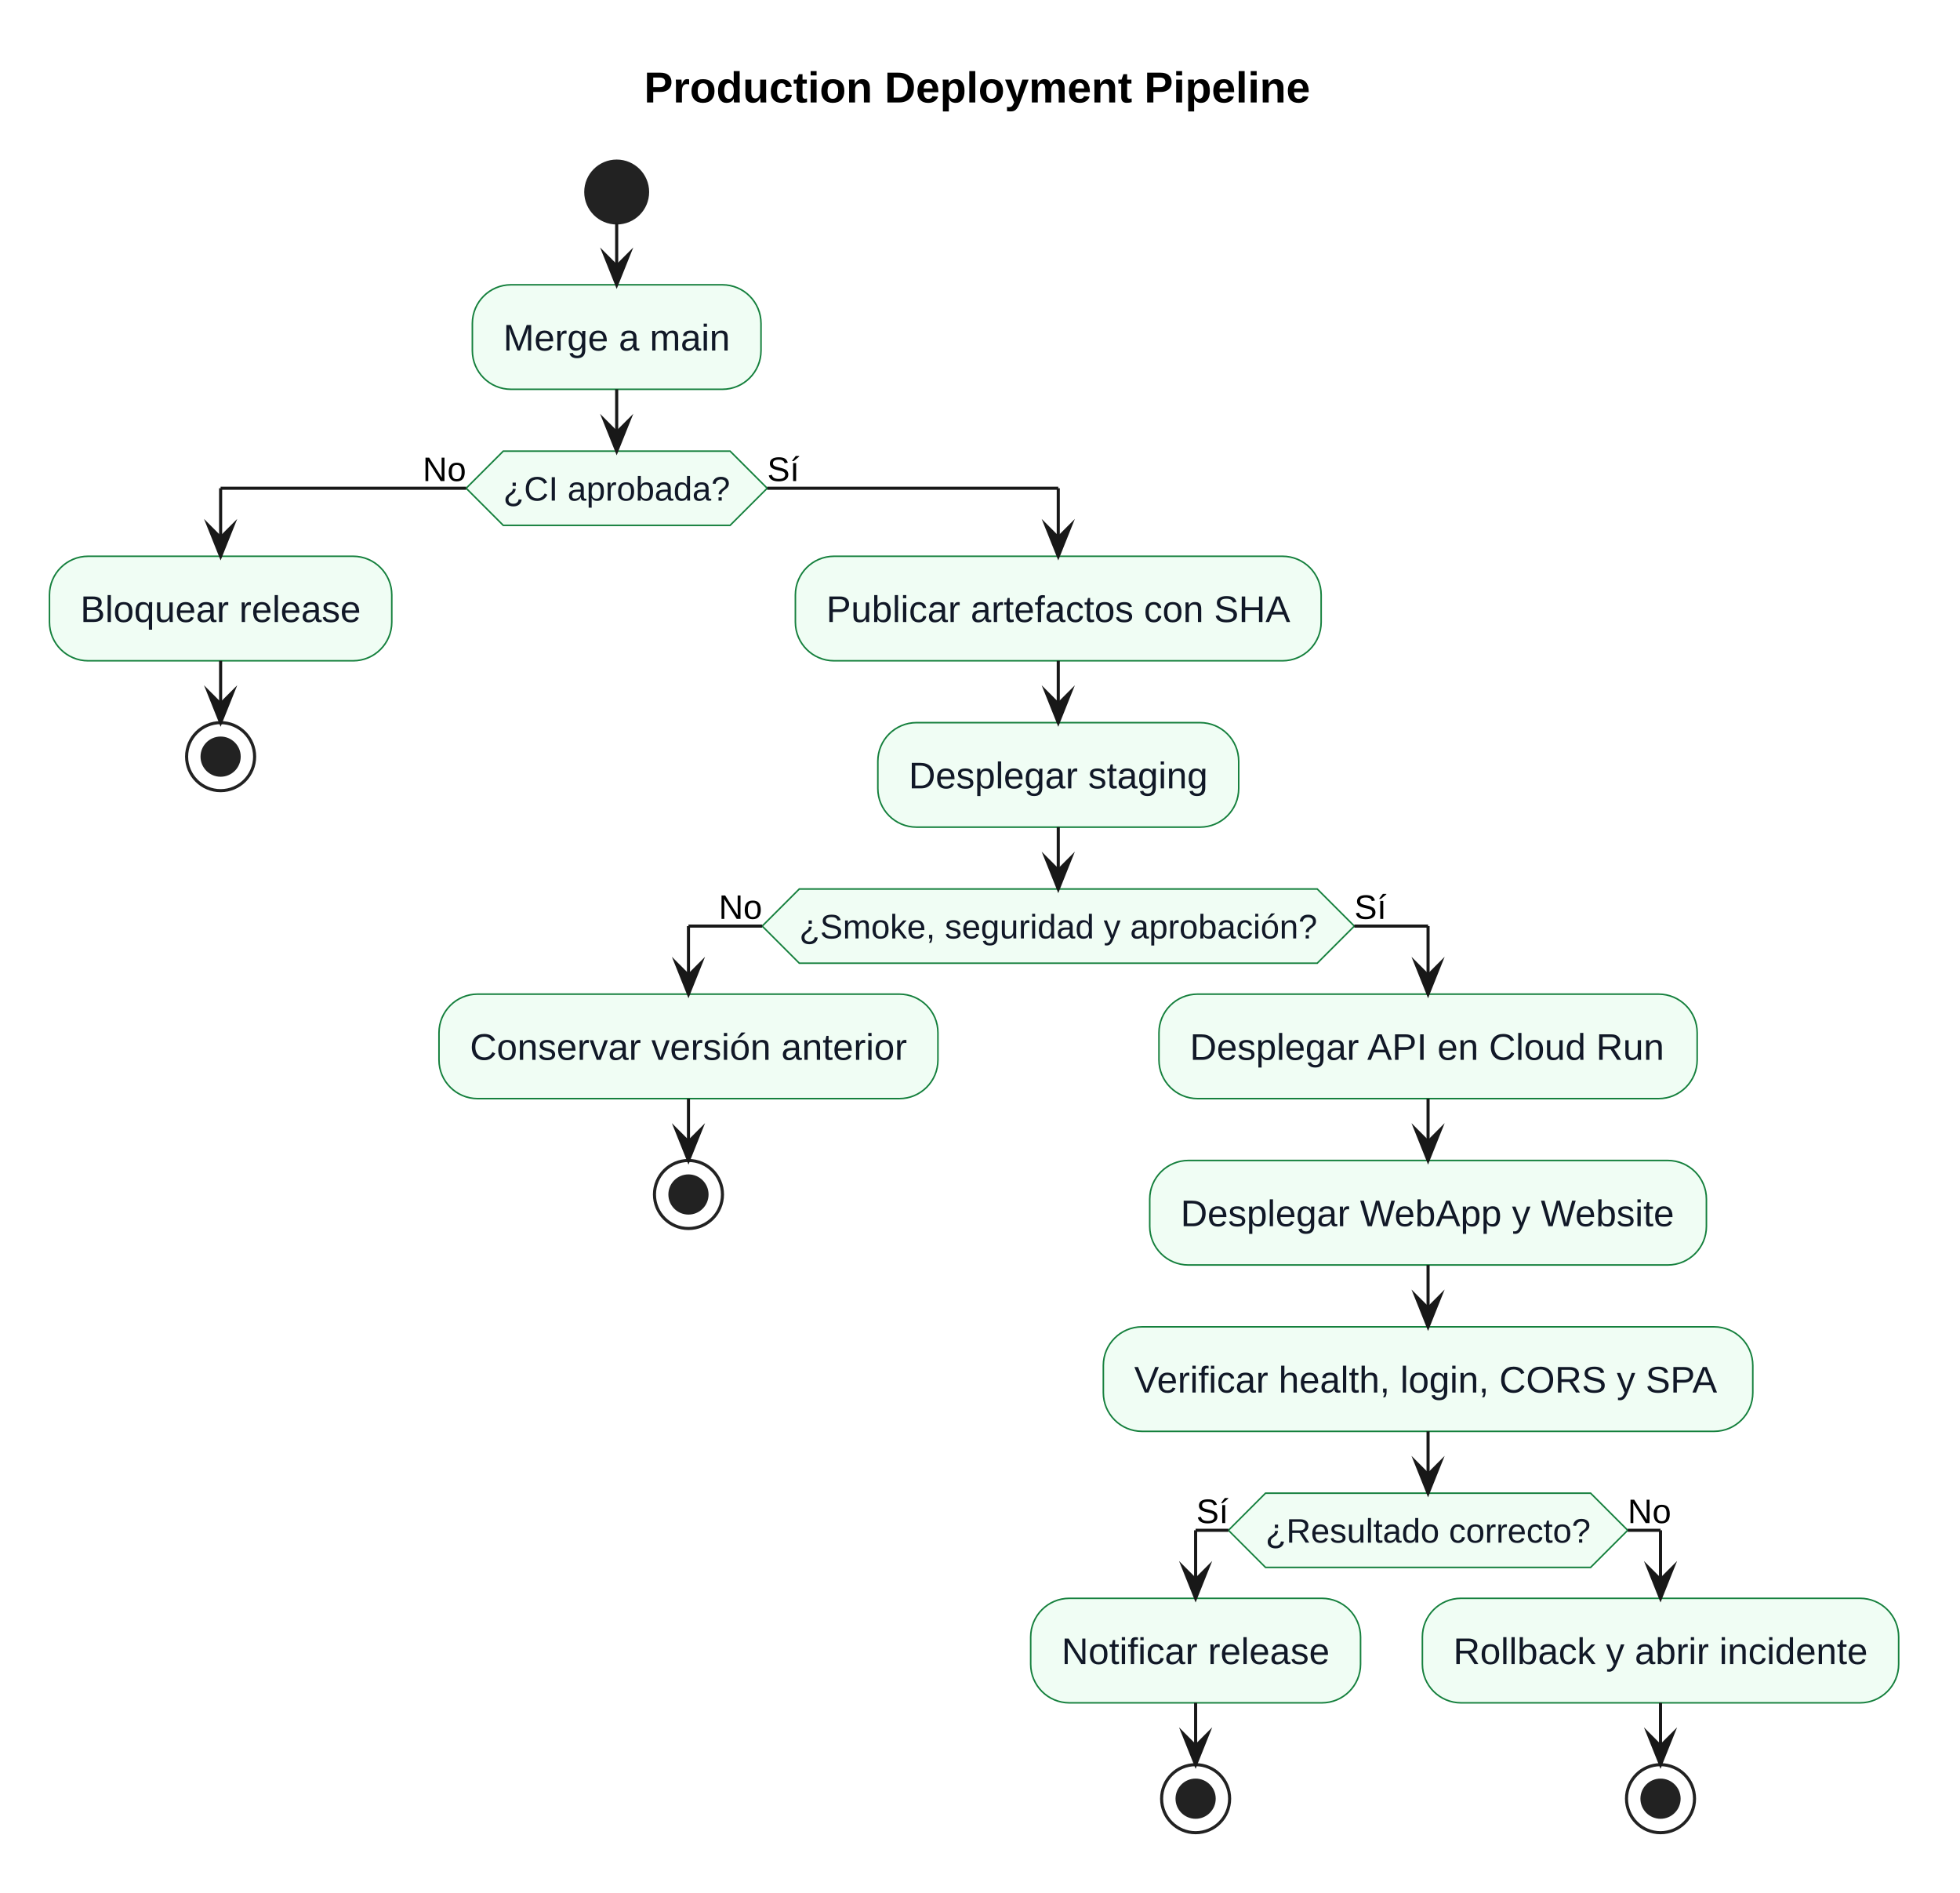
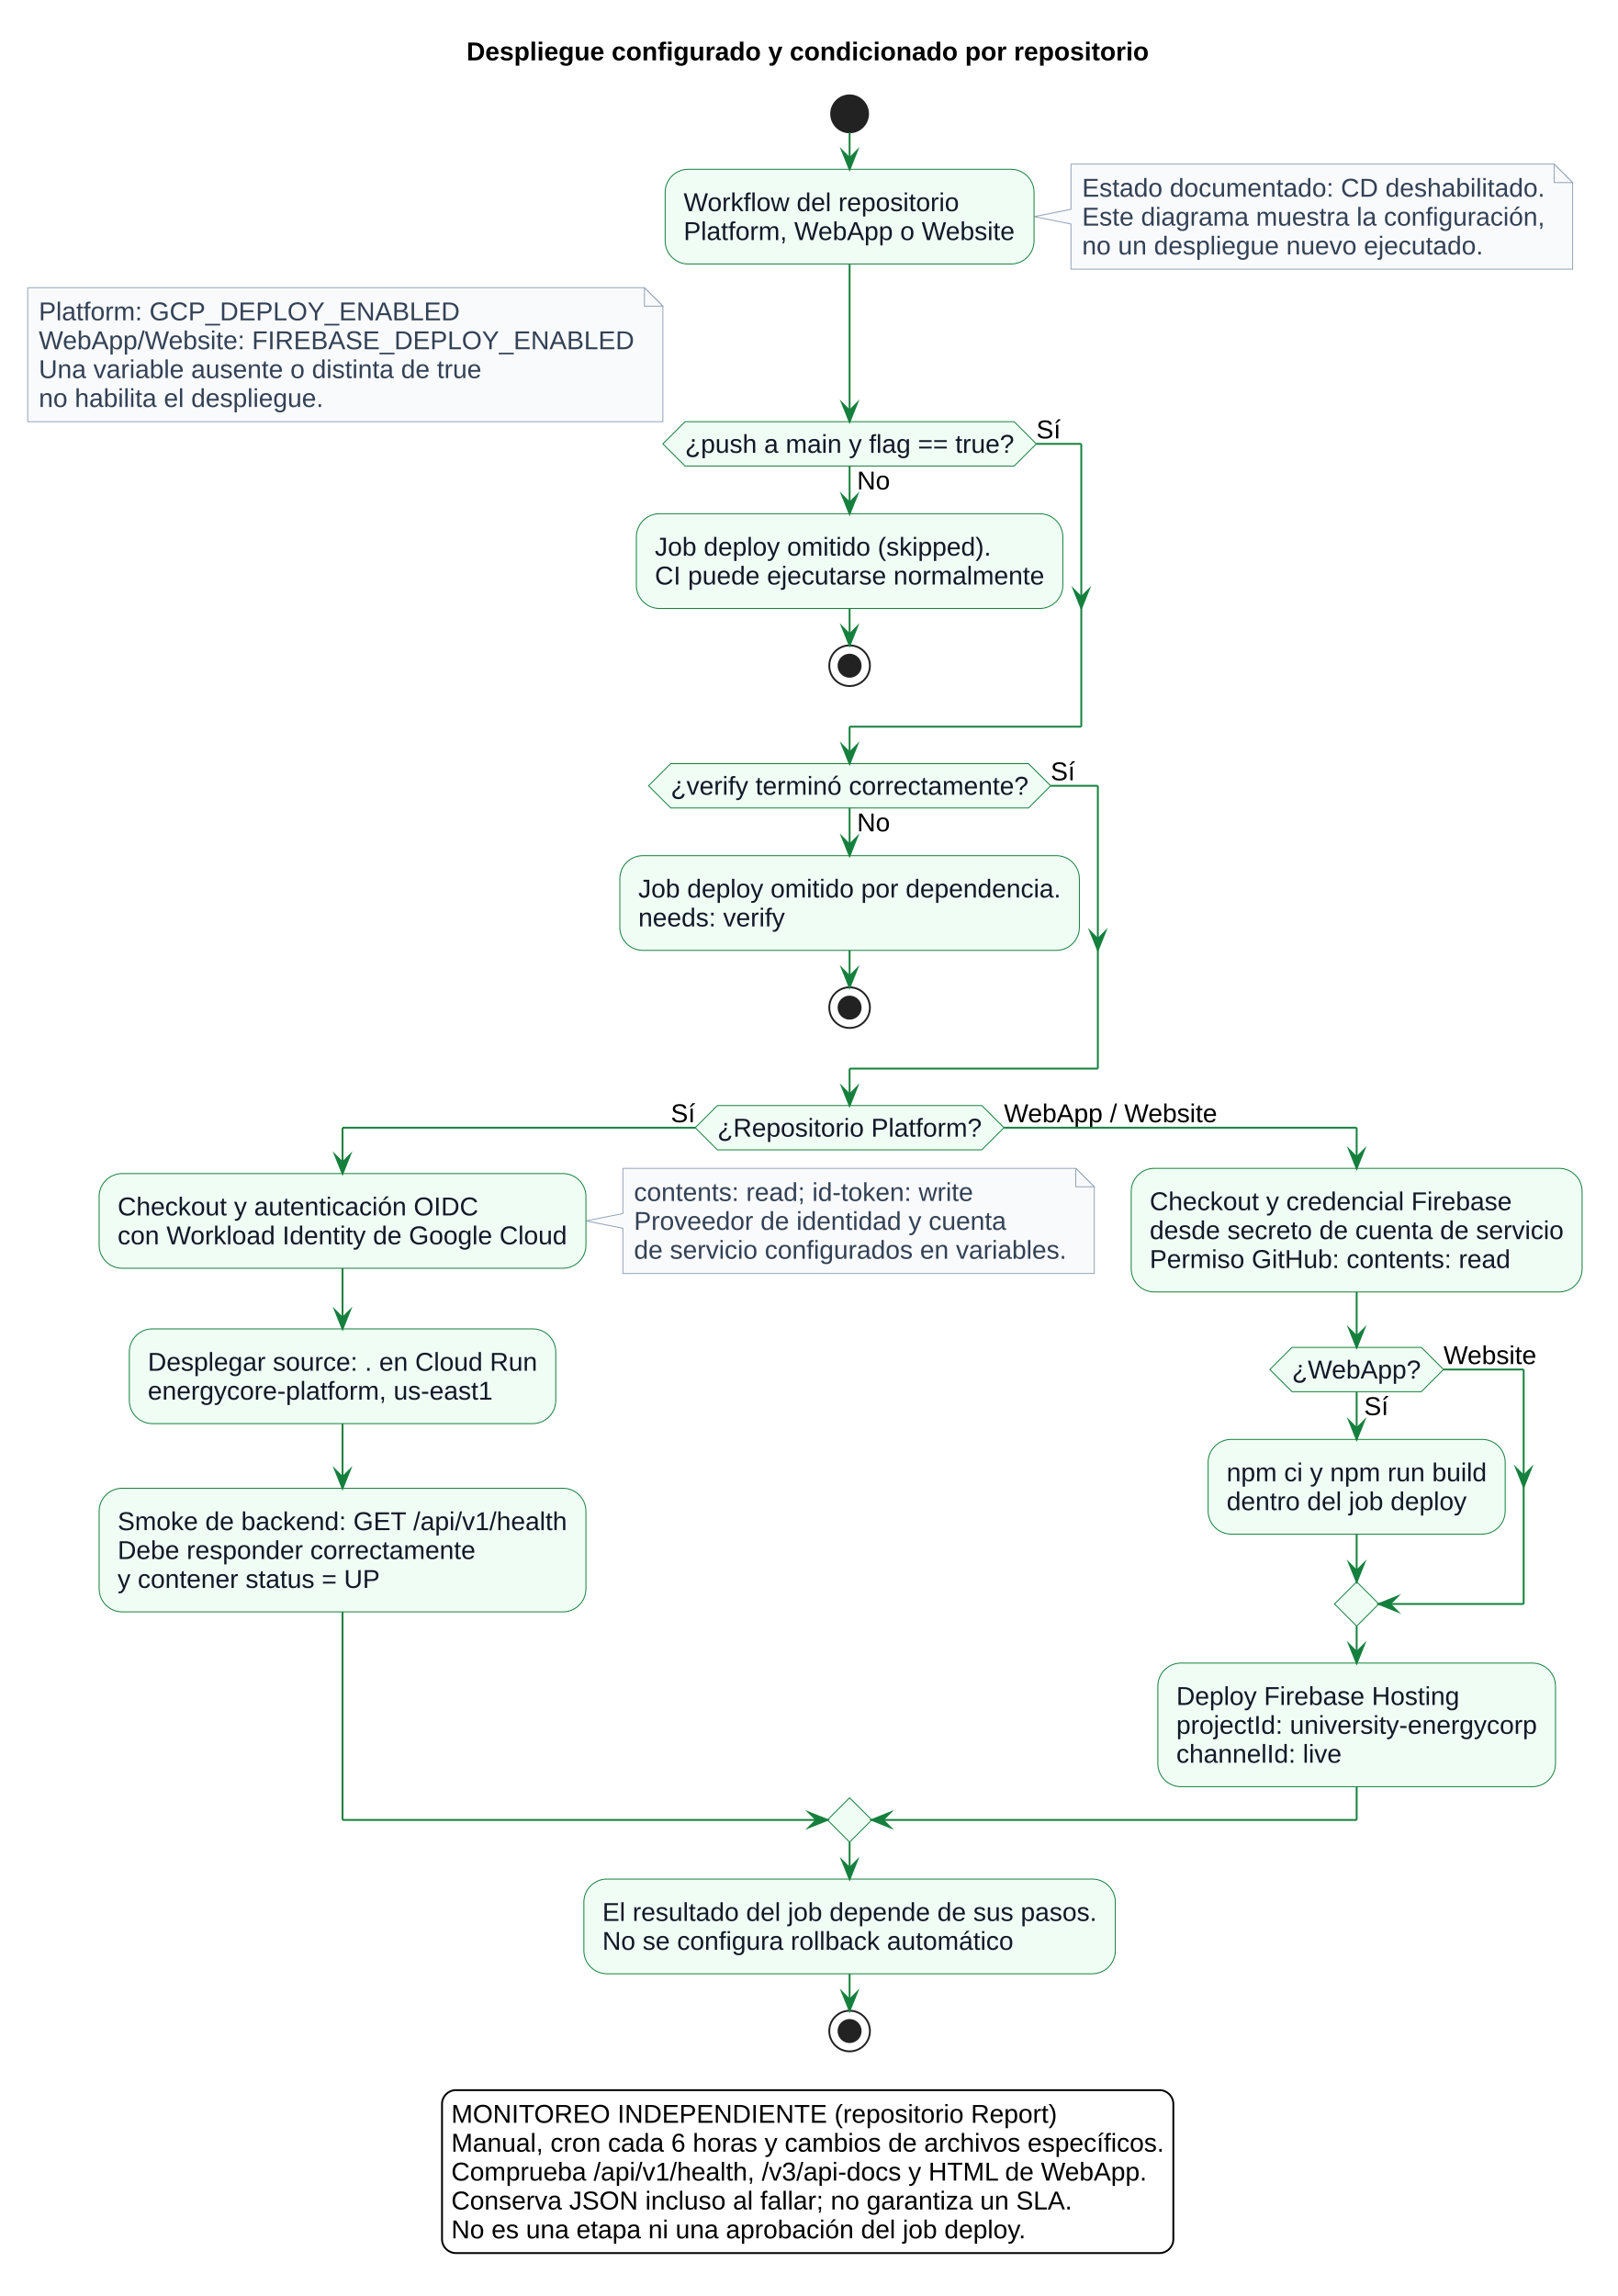
- <svg xmlns="http://www.w3.org/2000/svg" version="1.1" data-diagram-type="ACTIVITY" style="width:634px;height:612px;background:#FFFFFF;" width="634px" height="612px" viewBox="0 0 634 612" zoomAndPan="magnify" preserveAspectRatio="none" contentStyleType="text/css">
+ <svg xmlns="http://www.w3.org/2000/svg" version="1.1" data-diagram-type="ACTIVITY" style="width:876px;height:1243px;background:#FFFFFF;" width="876px" height="1243px" viewBox="0 0 876 1243" zoomAndPan="magnify" preserveAspectRatio="none" contentStyleType="text/css">
  <defs />
  <g font-family="sans-serif" lengthAdjust="spacing">
    <g class="title" data-source-line="1">
-       <text x="208.345" y="33.132" fill="#000" font-size="14" textLength="215.469" font-weight="700" font-family="Arial">Production Deployment Pipeline</text>
+       <text x="252.579" y="32.674" fill="#000" font-size="14" textLength="369.476" font-weight="700" font-family="Arial">Despliegue configurado y condicionado por repositorio</text>
    </g>
-     <ellipse cx="199.478" cy="62.099" rx="10" ry="10" fill="#222" style="stroke:#222;stroke-width:1;" />
-     <rect x="152.795" y="92.099" width="93.365" height="33.799" fill="#F0FDF4" style="stroke:#15803D;stroke-width:0.5;" rx="12.5" ry="12.5" />
-     <text x="162.795" y="113.354" fill="#111827" font-size="12" textLength="73.365" font-family="Arial">Merge a main</text>
-     <polygon points="162.788,145.897,236.168,145.897,248.168,157.897,236.168,169.897,162.788,169.897,150.788,157.897,162.788,145.897" fill="#F0FDF4" style="stroke:#15803D;stroke-width:0.5;stroke-linejoin:miter;stroke-miterlimit:10;" />
-     <text x="162.788" y="161.891" fill="#111827" font-size="11" textLength="73.38" font-family="Arial">¿CI aprobada?</text>
-     <text x="136.727" y="155.566" fill="#000" font-size="11" textLength="14.062" font-family="Arial">No</text>
-     <text x="248.168" y="155.566" fill="#000" font-size="11" textLength="10.393" font-family="Arial">Sí</text>
-     <rect x="16" y="179.897" width="110.727" height="33.799" fill="#F0FDF4" style="stroke:#15803D;stroke-width:0.5;" rx="12.5" ry="12.5" />
-     <text x="26" y="201.153" fill="#111827" font-size="12" textLength="90.727" font-family="Arial">Bloquear release</text>
-     <ellipse cx="71.363" cy="244.696" rx="11" ry="11" fill="none" style="stroke:#222;stroke-width:1;" />
-     <ellipse cx="71.363" cy="244.696" rx="6" ry="6" fill="#222" style="stroke:#222;stroke-width:1;" />
-     <rect x="257.282" y="179.897" width="170.07" height="33.799" fill="#F0FDF4" style="stroke:#15803D;stroke-width:0.5;" rx="12.5" ry="12.5" />
-     <text x="267.282" y="201.153" fill="#111827" font-size="12" textLength="150.07" font-family="Arial">Publicar artefactos con SHA</text>
-     <rect x="283.954" y="233.696" width="116.727" height="33.799" fill="#F0FDF4" style="stroke:#15803D;stroke-width:0.5;" rx="12.5" ry="12.5" />
-     <text x="293.954" y="254.952" fill="#111827" font-size="12" textLength="96.727" font-family="Arial">Desplegar staging</text>
-     <polygon points="258.547,287.495,426.088,287.495,438.088,299.495,426.088,311.495,258.547,311.495,246.547,299.495,258.547,287.495" fill="#F0FDF4" style="stroke:#15803D;stroke-width:0.5;stroke-linejoin:miter;stroke-miterlimit:10;" />
-     <text x="258.547" y="303.489" fill="#111827" font-size="11" textLength="167.541" font-family="Arial">¿Smoke, seguridad y aprobación?</text>
-     <text x="232.485" y="297.164" fill="#000" font-size="11" textLength="14.062" font-family="Arial">No</text>
-     <text x="438.088" y="297.164" fill="#000" font-size="11" textLength="10.393" font-family="Arial">Sí</text>
-     <rect x="142.002" y="321.495" width="161.393" height="33.799" fill="#F0FDF4" style="stroke:#15803D;stroke-width:0.5;" rx="12.5" ry="12.5" />
-     <text x="152.002" y="342.751" fill="#111827" font-size="12" textLength="141.393" font-family="Arial">Conservar versión anterior</text>
-     <ellipse cx="222.698" cy="386.294" rx="11" ry="11" fill="none" style="stroke:#222;stroke-width:1;" />
-     <ellipse cx="222.698" cy="386.294" rx="6" ry="6" fill="#222" style="stroke:#222;stroke-width:1;" />
-     <rect x="374.891" y="321.495" width="174.09" height="33.799" fill="#F0FDF4" style="stroke:#15803D;stroke-width:0.5;" rx="12.5" ry="12.5" />
-     <text x="384.891" y="342.751" fill="#111827" font-size="12" textLength="154.09" font-family="Arial">Desplegar API en Cloud Run</text>
-     <rect x="371.9" y="375.294" width="180.072" height="33.799" fill="#F0FDF4" style="stroke:#15803D;stroke-width:0.5;" rx="12.5" ry="12.5" />
-     <text x="381.9" y="396.55" fill="#111827" font-size="12" textLength="160.072" font-family="Arial">Desplegar WebApp y Website</text>
-     <rect x="356.897" y="429.093" width="210.078" height="33.799" fill="#F0FDF4" style="stroke:#15803D;stroke-width:0.5;" rx="12.5" ry="12.5" />
-     <text x="366.897" y="450.349" fill="#111827" font-size="12" textLength="190.078" font-family="Arial">Verificar health, login, CORS y SPA</text>
-     <polygon points="409.356,482.892,514.516,482.892,526.516,494.892,514.516,506.892,409.356,506.892,397.356,494.892,409.356,482.892" fill="#F0FDF4" style="stroke:#15803D;stroke-width:0.5;stroke-linejoin:miter;stroke-miterlimit:10;" />
-     <text x="409.356" y="498.885" fill="#111827" font-size="11" textLength="105.161" font-family="Arial">¿Resultado correcto?</text>
-     <text x="386.963" y="492.561" fill="#000" font-size="11" textLength="10.393" font-family="Arial">Sí</text>
-     <text x="526.516" y="492.561" fill="#000" font-size="11" textLength="14.062" font-family="Arial">No</text>
-     <rect x="333.395" y="516.892" width="106.701" height="33.799" fill="#F0FDF4" style="stroke:#15803D;stroke-width:0.5;" rx="12.5" ry="12.5" />
-     <text x="343.395" y="538.147" fill="#111827" font-size="12" textLength="86.701" font-family="Arial">Notificar release</text>
-     <ellipse cx="386.745" cy="581.69" rx="11" ry="11" fill="none" style="stroke:#222;stroke-width:1;" />
-     <ellipse cx="386.745" cy="581.69" rx="6" ry="6" fill="#222" style="stroke:#222;stroke-width:1;" />
-     <rect x="460.096" y="516.892" width="154.063" height="33.799" fill="#F0FDF4" style="stroke:#15803D;stroke-width:0.5;" rx="12.5" ry="12.5" />
-     <text x="470.096" y="538.147" fill="#111827" font-size="12" textLength="134.063" font-family="Arial">Rollback y abrir incidente</text>
-     <ellipse cx="537.127" cy="581.69" rx="11" ry="11" fill="none" style="stroke:#222;stroke-width:1;" />
-     <ellipse cx="537.127" cy="581.69" rx="6" ry="6" fill="#222" style="stroke:#222;stroke-width:1;" />
-     <line x1="199.478" y1="72.099" x2="199.478" y2="92.099" style="stroke:#181818;stroke-width:1;" />
-     <polygon points="195.478,82.099,199.478,92.099,203.478,82.099,199.478,86.099" fill="#181818" style="stroke:#181818;stroke-width:1;stroke-linejoin:miter;stroke-miterlimit:10;" />
-     <line x1="71.363" y1="213.696" x2="71.363" y2="233.696" style="stroke:#181818;stroke-width:1;" />
-     <polygon points="67.363,223.696,71.363,233.696,75.363,223.696,71.363,227.696" fill="#181818" style="stroke:#181818;stroke-width:1;stroke-linejoin:miter;stroke-miterlimit:10;" />
-     <line x1="342.317" y1="213.696" x2="342.317" y2="233.696" style="stroke:#181818;stroke-width:1;" />
-     <polygon points="338.317,223.696,342.317,233.696,346.317,223.696,342.317,227.696" fill="#181818" style="stroke:#181818;stroke-width:1;stroke-linejoin:miter;stroke-miterlimit:10;" />
-     <line x1="222.698" y1="355.294" x2="222.698" y2="375.294" style="stroke:#181818;stroke-width:1;" />
-     <polygon points="218.698,365.294,222.698,375.294,226.698,365.294,222.698,369.294" fill="#181818" style="stroke:#181818;stroke-width:1;stroke-linejoin:miter;stroke-miterlimit:10;" />
-     <line x1="461.936" y1="355.294" x2="461.936" y2="375.294" style="stroke:#181818;stroke-width:1;" />
-     <polygon points="457.936,365.294,461.936,375.294,465.936,365.294,461.936,369.294" fill="#181818" style="stroke:#181818;stroke-width:1;stroke-linejoin:miter;stroke-miterlimit:10;" />
-     <line x1="461.936" y1="409.093" x2="461.936" y2="429.093" style="stroke:#181818;stroke-width:1;" />
-     <polygon points="457.936,419.093,461.936,429.093,465.936,419.093,461.936,423.093" fill="#181818" style="stroke:#181818;stroke-width:1;stroke-linejoin:miter;stroke-miterlimit:10;" />
-     <line x1="386.745" y1="550.69" x2="386.745" y2="570.69" style="stroke:#181818;stroke-width:1;" />
-     <polygon points="382.745,560.69,386.745,570.69,390.745,560.69,386.745,564.69" fill="#181818" style="stroke:#181818;stroke-width:1;stroke-linejoin:miter;stroke-miterlimit:10;" />
-     <line x1="537.127" y1="550.69" x2="537.127" y2="570.69" style="stroke:#181818;stroke-width:1;" />
-     <polygon points="533.127,560.69,537.127,570.69,541.127,560.69,537.127,564.69" fill="#181818" style="stroke:#181818;stroke-width:1;stroke-linejoin:miter;stroke-miterlimit:10;" />
-     <line x1="397.356" y1="494.892" x2="386.745" y2="494.892" style="stroke:#181818;stroke-width:1;" />
-     <line x1="386.745" y1="494.892" x2="386.745" y2="516.892" style="stroke:#181818;stroke-width:1;" />
-     <polygon points="382.745,506.892,386.745,516.892,390.745,506.892,386.745,510.892" fill="#181818" style="stroke:#181818;stroke-width:1;stroke-linejoin:miter;stroke-miterlimit:10;" />
-     <line x1="526.516" y1="494.892" x2="537.127" y2="494.892" style="stroke:#181818;stroke-width:1;" />
-     <line x1="537.127" y1="494.892" x2="537.127" y2="516.892" style="stroke:#181818;stroke-width:1;" />
-     <polygon points="533.127,506.892,537.127,516.892,541.127,506.892,537.127,510.892" fill="#181818" style="stroke:#181818;stroke-width:1;stroke-linejoin:miter;stroke-miterlimit:10;" />
-     <line x1="461.936" y1="462.892" x2="461.936" y2="482.892" style="stroke:#181818;stroke-width:1;" />
-     <polygon points="457.936,472.892,461.936,482.892,465.936,472.892,461.936,476.892" fill="#181818" style="stroke:#181818;stroke-width:1;stroke-linejoin:miter;stroke-miterlimit:10;" />
-     <line x1="246.547" y1="299.495" x2="222.698" y2="299.495" style="stroke:#181818;stroke-width:1;" />
-     <line x1="222.698" y1="299.495" x2="222.698" y2="321.495" style="stroke:#181818;stroke-width:1;" />
-     <polygon points="218.698,311.495,222.698,321.495,226.698,311.495,222.698,315.495" fill="#181818" style="stroke:#181818;stroke-width:1;stroke-linejoin:miter;stroke-miterlimit:10;" />
-     <line x1="438.088" y1="299.495" x2="461.936" y2="299.495" style="stroke:#181818;stroke-width:1;" />
-     <line x1="461.936" y1="299.495" x2="461.936" y2="321.495" style="stroke:#181818;stroke-width:1;" />
-     <polygon points="457.936,311.495,461.936,321.495,465.936,311.495,461.936,315.495" fill="#181818" style="stroke:#181818;stroke-width:1;stroke-linejoin:miter;stroke-miterlimit:10;" />
-     <line x1="342.317" y1="267.495" x2="342.317" y2="287.495" style="stroke:#181818;stroke-width:1;" />
-     <polygon points="338.317,277.495,342.317,287.495,346.317,277.495,342.317,281.495" fill="#181818" style="stroke:#181818;stroke-width:1;stroke-linejoin:miter;stroke-miterlimit:10;" />
-     <line x1="150.788" y1="157.897" x2="71.363" y2="157.897" style="stroke:#181818;stroke-width:1;" />
-     <line x1="71.363" y1="157.897" x2="71.363" y2="179.897" style="stroke:#181818;stroke-width:1;" />
-     <polygon points="67.363,169.897,71.363,179.897,75.363,169.897,71.363,173.897" fill="#181818" style="stroke:#181818;stroke-width:1;stroke-linejoin:miter;stroke-miterlimit:10;" />
-     <line x1="248.168" y1="157.897" x2="342.317" y2="157.897" style="stroke:#181818;stroke-width:1;" />
-     <line x1="342.317" y1="157.897" x2="342.317" y2="179.897" style="stroke:#181818;stroke-width:1;" />
-     <polygon points="338.317,169.897,342.317,179.897,346.317,169.897,342.317,173.897" fill="#181818" style="stroke:#181818;stroke-width:1;stroke-linejoin:miter;stroke-miterlimit:10;" />
-     <line x1="199.478" y1="125.897" x2="199.478" y2="145.897" style="stroke:#181818;stroke-width:1;" />
-     <polygon points="195.478,135.897,199.478,145.897,203.478,135.897,199.478,139.897" fill="#181818" style="stroke:#181818;stroke-width:1;stroke-linejoin:miter;stroke-miterlimit:10;" />
+     <ellipse cx="460.016" cy="61.641" rx="10" ry="10" fill="#222" style="stroke:#222;stroke-width:1;" />
+     <path d="M579.884,88.82 L579.884,113.281 L559.884,117.281 L579.884,121.281 L579.884,145.742 A0,0 0 0 0 579.884,145.742 L851.49,145.742 A0,0 0 0 0 851.49,145.742 L851.49,98.82 L841.49,88.82 L579.884,88.82 A0,0 0 0 0 579.884,88.82" style="stroke:#94A3B8;stroke-width:0.5;" fill="#F8FAFC" />
+     <path d="M841.49,88.82 L841.49,98.82 L851.49,98.82 L841.49,88.82" style="stroke:#94A3B8;stroke-width:0.5;" fill="#F8FAFC" />
+     <text x="585.884" y="106.494" fill="#334155" font-size="14" textLength="250.605" font-family="Arial">Estado documentado: CD deshabilitado.</text>
+     <text x="585.884" y="122.135" fill="#334155" font-size="14" textLength="250.571" font-family="Arial">Este diagrama muestra la configuración,</text>
+     <text x="585.884" y="137.775" fill="#334155" font-size="14" textLength="217.178" font-family="Arial">no un despliegue nuevo ejecutado.</text>
+     <rect x="360.147" y="91.641" width="199.737" height="51.281" fill="#F0FDF4" style="stroke:#15803D;stroke-width:0.5;" rx="12.5" ry="12.5" />
+     <text x="370.147" y="114.314" fill="#111827" font-size="14" textLength="149.386" font-family="Arial">Workflow del repositorio</text>
+     <text x="370.147" y="129.955" fill="#111827" font-size="14" textLength="179.737" font-family="Arial">Platform, WebApp o Website</text>
+     <path d="M15,155.742 L15,228.305 L358.909,228.305 L358.909,165.742 L348.909,155.742 L15,155.742" style="stroke:#94A3B8;stroke-width:0.5;" fill="#F8FAFC" />
+     <path d="M348.909,155.742 L348.909,165.742 L358.909,165.742 L348.909,155.742" style="stroke:#94A3B8;stroke-width:0.5;" fill="#F8FAFC" />
+     <text x="21" y="173.416" fill="#334155" font-size="14" textLength="227.972" font-family="Arial">Platform: GCP_DEPLOY_ENABLED</text>
+     <text x="21" y="189.057" fill="#334155" font-size="14" textLength="322.909" font-family="Arial">WebApp/Website: FIREBASE_DEPLOY_ENABLED</text>
+     <text x="21" y="204.697" fill="#334155" font-size="14" textLength="239.709" font-family="Arial">Una variable ausente o distinta de true</text>
+     <text x="21" y="220.338" fill="#334155" font-size="14" textLength="154.116" font-family="Arial">no habilita el despliegue.</text>
+     <rect x="344.568" y="278.125" width="230.896" height="51.281" fill="#F0FDF4" style="stroke:#15803D;stroke-width:0.5;" rx="12.5" ry="12.5" />
+     <text x="354.568" y="300.799" fill="#111827" font-size="14" textLength="182.096" font-family="Arial">Job deploy omitido (skipped).</text>
+     <text x="354.568" y="316.439" fill="#111827" font-size="14" textLength="210.896" font-family="Arial">CI puede ejecutarse normalmente</text>
+     <ellipse cx="460.016" cy="360.406" rx="11" ry="11" fill="none" style="stroke:#222;stroke-width:1;" />
+     <ellipse cx="460.016" cy="360.406" rx="6" ry="6" fill="#222" style="stroke:#222;stroke-width:1;" />
+     <polygon points="370.909,228.305,549.122,228.305,561.122,240.305,549.122,252.305,370.909,252.305,358.909,240.305,370.909,228.305" fill="#F0FDF4" style="stroke:#15803D;stroke-width:0.5;stroke-linejoin:miter;stroke-miterlimit:10;" />
+     <text x="464.016" y="264.979" fill="#000" font-size="14" textLength="17.896" font-family="Arial">No</text>
+     <text x="370.909" y="245.158" fill="#111827" font-size="14" textLength="178.213" font-family="Arial">¿push a main y flag == true?</text>
+     <text x="561.122" y="237.338" fill="#000" font-size="14" textLength="13.228" font-family="Arial">Sí</text>
+     <rect x="335.603" y="463.227" width="248.826" height="51.281" fill="#F0FDF4" style="stroke:#15803D;stroke-width:0.5;" rx="12.5" ry="12.5" />
+     <text x="345.603" y="485.9" fill="#111827" font-size="14" textLength="228.826" font-family="Arial">Job deploy omitido por dependencia.</text>
+     <text x="345.603" y="501.541" fill="#111827" font-size="14" textLength="79.372" font-family="Arial">needs: verify</text>
+     <ellipse cx="460.016" cy="545.508" rx="11" ry="11" fill="none" style="stroke:#222;stroke-width:1;" />
+     <ellipse cx="460.016" cy="545.508" rx="6" ry="6" fill="#222" style="stroke:#222;stroke-width:1;" />
+     <polygon points="363.15,413.406,556.881,413.406,568.881,425.406,556.881,437.406,363.15,437.406,351.15,425.406,363.15,413.406" fill="#F0FDF4" style="stroke:#15803D;stroke-width:0.5;stroke-linejoin:miter;stroke-miterlimit:10;" />
+     <text x="464.016" y="450.08" fill="#000" font-size="14" textLength="17.896" font-family="Arial">No</text>
+     <text x="363.15" y="430.26" fill="#111827" font-size="14" textLength="193.73" font-family="Arial">¿verify terminó correctamente?</text>
+     <text x="568.881" y="422.439" fill="#000" font-size="14" textLength="13.228" font-family="Arial">Sí</text>
+     <polygon points="388.433,598.508,531.598,598.508,543.598,610.508,531.598,622.508,388.433,622.508,376.433,610.508,388.433,598.508" fill="#F0FDF4" style="stroke:#15803D;stroke-width:0.5;stroke-linejoin:miter;stroke-miterlimit:10;" />
+     <text x="388.433" y="615.361" fill="#111827" font-size="14" textLength="143.165" font-family="Arial">¿Repositorio Platform?</text>
+     <text x="363.206" y="607.541" fill="#000" font-size="14" textLength="13.228" font-family="Arial">Sí</text>
+     <text x="543.598" y="607.541" fill="#000" font-size="14" textLength="115.938" font-family="Arial">WebApp / Website</text>
+     <path d="M337.258,632.508 L337.258,656.969 L317.258,660.969 L337.258,664.969 L337.258,689.43 A0,0 0 0 0 337.258,689.43 L592.498,689.43 A0,0 0 0 0 592.498,689.43 L592.498,642.508 L582.498,632.508 L337.258,632.508 A0,0 0 0 0 337.258,632.508" style="stroke:#94A3B8;stroke-width:0.5;" fill="#F8FAFC" />
+     <path d="M582.498,632.508 L582.498,642.508 L592.498,642.508 L582.498,632.508" style="stroke:#94A3B8;stroke-width:0.5;" fill="#F8FAFC" />
+     <text x="343.258" y="650.182" fill="#334155" font-size="14" textLength="183.647" font-family="Arial">contents: read; id-token: write</text>
+     <text x="343.258" y="665.822" fill="#334155" font-size="14" textLength="201.585" font-family="Arial">Proveedor de identidad y cuenta</text>
+     <text x="343.258" y="681.463" fill="#334155" font-size="14" textLength="234.24" font-family="Arial">de servicio configurados en variables.</text>
+     <rect x="53.673" y="635.328" width="263.585" height="51.281" fill="#F0FDF4" style="stroke:#15803D;stroke-width:0.5;" rx="12.5" ry="12.5" />
+     <text x="63.673" y="658.002" fill="#111827" font-size="14" textLength="195.316" font-family="Arial">Checkout y autenticación OIDC</text>
+     <text x="63.673" y="673.643" fill="#111827" font-size="14" textLength="243.585" font-family="Arial">con Workload Identity de Google Cloud</text>
+     <rect x="70.017" y="719.43" width="230.896" height="51.281" fill="#F0FDF4" style="stroke:#15803D;stroke-width:0.5;" rx="12.5" ry="12.5" />
+     <text x="80.017" y="742.104" fill="#111827" font-size="14" textLength="210.896" font-family="Arial">Desplegar source: . en Cloud Run</text>
+     <text x="80.017" y="757.744" fill="#111827" font-size="14" textLength="186.751" font-family="Arial">energycore-platform, us-east1</text>
+     <rect x="53.673" y="805.711" width="263.585" height="66.922" fill="#F0FDF4" style="stroke:#15803D;stroke-width:0.5;" rx="12.5" ry="12.5" />
+     <text x="63.673" y="828.385" fill="#111827" font-size="14" textLength="243.585" font-family="Arial">Smoke de backend: GET /api/v1/health</text>
+     <text x="63.673" y="844.025" fill="#111827" font-size="14" textLength="193.771" font-family="Arial">Debe responder correctamente</text>
+     <text x="63.673" y="859.666" fill="#111827" font-size="14" textLength="142.017" font-family="Arial">y contener status = UP</text>
+     <rect x="612.498" y="632.508" width="244.137" height="66.922" fill="#F0FDF4" style="stroke:#15803D;stroke-width:0.5;" rx="12.5" ry="12.5" />
+     <text x="622.498" y="655.182" fill="#111827" font-size="14" textLength="196.096" font-family="Arial">Checkout y credencial Firebase</text>
+     <text x="622.498" y="670.822" fill="#111827" font-size="14" textLength="224.137" font-family="Arial">desde secreto de cuenta de servicio</text>
+     <text x="622.498" y="686.463" fill="#111827" font-size="14" textLength="195.31" font-family="Arial">Permiso GitHub: contents: read</text>
+     <rect x="654.146" y="779.25" width="160.841" height="51.281" fill="#F0FDF4" style="stroke:#15803D;stroke-width:0.5;" rx="12.5" ry="12.5" />
+     <text x="664.146" y="801.924" fill="#111827" font-size="14" textLength="140.841" font-family="Arial">npm ci y npm run build</text>
+     <text x="664.146" y="817.564" fill="#111827" font-size="14" textLength="129.985" font-family="Arial">dentro del job deploy</text>
+     <polygon points="699.549,729.43,769.583,729.43,781.583,741.43,769.583,753.43,699.549,753.43,687.549,741.43,699.549,729.43" fill="#F0FDF4" style="stroke:#15803D;stroke-width:0.5;stroke-linejoin:miter;stroke-miterlimit:10;" />
+     <text x="738.566" y="766.104" fill="#000" font-size="14" textLength="13.228" font-family="Arial">Sí</text>
+     <text x="699.549" y="746.283" fill="#111827" font-size="14" textLength="70.034" font-family="Arial">¿WebApp?</text>
+     <text x="781.583" y="738.463" fill="#000" font-size="14" textLength="50.572" font-family="Arial">Website</text>
+     <polygon points="734.566,856.352,746.566,868.352,734.566,880.352,722.566,868.352,734.566,856.352" fill="#F0FDF4" style="stroke:#15803D;stroke-width:0.5;stroke-linejoin:miter;stroke-miterlimit:10;" />
+     <rect x="626.911" y="900.352" width="215.31" height="66.922" fill="#F0FDF4" style="stroke:#15803D;stroke-width:0.5;" rx="12.5" ry="12.5" />
+     <text x="636.911" y="923.025" fill="#111827" font-size="14" textLength="153.296" font-family="Arial">Deploy Firebase Hosting</text>
+     <text x="636.911" y="938.666" fill="#111827" font-size="14" textLength="195.31" font-family="Arial">projectId: university-energycorp</text>
+     <text x="636.911" y="954.307" fill="#111827" font-size="14" textLength="89.503" font-family="Arial">channelId: live</text>
+     <polygon points="460.016,973.273,472.016,985.273,460.016,997.273,448.016,985.273,460.016,973.273" fill="#F0FDF4" style="stroke:#15803D;stroke-width:0.5;stroke-linejoin:miter;stroke-miterlimit:10;" />
+     <rect x="316.144" y="1017.273" width="287.743" height="51.281" fill="#F0FDF4" style="stroke:#15803D;stroke-width:0.5;" rx="12.5" ry="12.5" />
+     <text x="326.144" y="1039.947" fill="#111827" font-size="14" textLength="267.743" font-family="Arial">El resultado del job depende de sus pasos.</text>
+     <text x="326.144" y="1055.588" fill="#111827" font-size="14" textLength="222.558" font-family="Arial">No se configura rollback automático</text>
+     <ellipse cx="460.016" cy="1099.555" rx="11" ry="11" fill="none" style="stroke:#222;stroke-width:1;" />
+     <ellipse cx="460.016" cy="1099.555" rx="6" ry="6" fill="#222" style="stroke:#222;stroke-width:1;" />
+     <line x1="460.016" y1="71.641" x2="460.016" y2="91.641" style="stroke:#15803D;stroke-width:1;" />
+     <polygon points="456.016,81.641,460.016,91.641,464.016,81.641,460.016,85.641" fill="#15803D" style="stroke:#15803D;stroke-width:1;stroke-linejoin:miter;stroke-miterlimit:10;" />
+     <line x1="460.016" y1="329.406" x2="460.016" y2="349.406" style="stroke:#15803D;stroke-width:1;" />
+     <polygon points="456.016,339.406,460.016,349.406,464.016,339.406,460.016,343.406" fill="#15803D" style="stroke:#15803D;stroke-width:1;stroke-linejoin:miter;stroke-miterlimit:10;" />
+     <line x1="460.016" y1="252.305" x2="460.016" y2="278.125" style="stroke:#15803D;stroke-width:1;" />
+     <polygon points="456.016,268.125,460.016,278.125,464.016,268.125,460.016,272.125" fill="#15803D" style="stroke:#15803D;stroke-width:1;stroke-linejoin:miter;stroke-miterlimit:10;" />
+     <line x1="561.122" y1="240.305" x2="585.463" y2="240.305" style="stroke:#15803D;stroke-width:1;" />
+     <polygon points="581.463,319.266,585.463,329.266,589.463,319.266,585.463,323.266" fill="#15803D" style="stroke:#15803D;stroke-width:1;stroke-linejoin:miter;stroke-miterlimit:10;" />
+     <line x1="585.463" y1="240.305" x2="585.463" y2="393.406" style="stroke:#15803D;stroke-width:1;" />
+     <line x1="585.463" y1="393.406" x2="460.016" y2="393.406" style="stroke:#15803D;stroke-width:1;" />
+     <line x1="460.016" y1="393.406" x2="460.016" y2="413.406" style="stroke:#15803D;stroke-width:1;" />
+     <polygon points="456.016,403.406,460.016,413.406,464.016,403.406,460.016,407.406" fill="#15803D" style="stroke:#15803D;stroke-width:1;stroke-linejoin:miter;stroke-miterlimit:10;" />
+     <line x1="460.016" y1="142.922" x2="460.016" y2="228.305" style="stroke:#15803D;stroke-width:1;" />
+     <polygon points="456.016,218.305,460.016,228.305,464.016,218.305,460.016,222.305" fill="#15803D" style="stroke:#15803D;stroke-width:1;stroke-linejoin:miter;stroke-miterlimit:10;" />
+     <line x1="460.016" y1="514.508" x2="460.016" y2="534.508" style="stroke:#15803D;stroke-width:1;" />
+     <polygon points="456.016,524.508,460.016,534.508,464.016,524.508,460.016,528.508" fill="#15803D" style="stroke:#15803D;stroke-width:1;stroke-linejoin:miter;stroke-miterlimit:10;" />
+     <line x1="460.016" y1="437.406" x2="460.016" y2="463.227" style="stroke:#15803D;stroke-width:1;" />
+     <polygon points="456.016,453.227,460.016,463.227,464.016,453.227,460.016,457.227" fill="#15803D" style="stroke:#15803D;stroke-width:1;stroke-linejoin:miter;stroke-miterlimit:10;" />
+     <line x1="568.881" y1="425.406" x2="594.429" y2="425.406" style="stroke:#15803D;stroke-width:1;" />
+     <polygon points="590.429,504.367,594.429,514.367,598.429,504.367,594.429,508.367" fill="#15803D" style="stroke:#15803D;stroke-width:1;stroke-linejoin:miter;stroke-miterlimit:10;" />
+     <line x1="594.429" y1="425.406" x2="594.429" y2="578.508" style="stroke:#15803D;stroke-width:1;" />
+     <line x1="594.429" y1="578.508" x2="460.016" y2="578.508" style="stroke:#15803D;stroke-width:1;" />
+     <line x1="460.016" y1="578.508" x2="460.016" y2="598.508" style="stroke:#15803D;stroke-width:1;" />
+     <polygon points="456.016,588.508,460.016,598.508,464.016,588.508,460.016,592.508" fill="#15803D" style="stroke:#15803D;stroke-width:1;stroke-linejoin:miter;stroke-miterlimit:10;" />
+     <line x1="185.465" y1="686.609" x2="185.465" y2="719.43" style="stroke:#15803D;stroke-width:1;" />
+     <polygon points="181.465,709.43,185.465,719.43,189.465,709.43,185.465,713.43" fill="#15803D" style="stroke:#15803D;stroke-width:1;stroke-linejoin:miter;stroke-miterlimit:10;" />
+     <line x1="185.465" y1="770.711" x2="185.465" y2="805.711" style="stroke:#15803D;stroke-width:1;" />
+     <polygon points="181.465,795.711,185.465,805.711,189.465,795.711,185.465,799.711" fill="#15803D" style="stroke:#15803D;stroke-width:1;stroke-linejoin:miter;stroke-miterlimit:10;" />
+     <line x1="734.566" y1="753.43" x2="734.566" y2="779.25" style="stroke:#15803D;stroke-width:1;" />
+     <polygon points="730.566,769.25,734.566,779.25,738.566,769.25,734.566,773.25" fill="#15803D" style="stroke:#15803D;stroke-width:1;stroke-linejoin:miter;stroke-miterlimit:10;" />
+     <line x1="781.583" y1="741.43" x2="824.987" y2="741.43" style="stroke:#15803D;stroke-width:1;" />
+     <polygon points="820.987,794.891,824.987,804.891,828.987,794.891,824.987,798.891" fill="#15803D" style="stroke:#15803D;stroke-width:1;stroke-linejoin:miter;stroke-miterlimit:10;" />
+     <line x1="824.987" y1="741.43" x2="824.987" y2="868.352" style="stroke:#15803D;stroke-width:1;" />
+     <line x1="824.987" y1="868.352" x2="746.566" y2="868.352" style="stroke:#15803D;stroke-width:1;" />
+     <polygon points="756.566,864.352,746.566,868.352,756.566,872.352,752.566,868.352" fill="#15803D" style="stroke:#15803D;stroke-width:1;stroke-linejoin:miter;stroke-miterlimit:10;" />
+     <line x1="734.566" y1="830.531" x2="734.566" y2="856.352" style="stroke:#15803D;stroke-width:1;" />
+     <polygon points="730.566,846.352,734.566,856.352,738.566,846.352,734.566,850.352" fill="#15803D" style="stroke:#15803D;stroke-width:1;stroke-linejoin:miter;stroke-miterlimit:10;" />
+     <line x1="734.566" y1="699.43" x2="734.566" y2="729.43" style="stroke:#15803D;stroke-width:1;" />
+     <polygon points="730.566,719.43,734.566,729.43,738.566,719.43,734.566,723.43" fill="#15803D" style="stroke:#15803D;stroke-width:1;stroke-linejoin:miter;stroke-miterlimit:10;" />
+     <line x1="734.566" y1="880.352" x2="734.566" y2="900.352" style="stroke:#15803D;stroke-width:1;" />
+     <polygon points="730.566,890.352,734.566,900.352,738.566,890.352,734.566,894.352" fill="#15803D" style="stroke:#15803D;stroke-width:1;stroke-linejoin:miter;stroke-miterlimit:10;" />
+     <line x1="376.433" y1="610.508" x2="185.465" y2="610.508" style="stroke:#15803D;stroke-width:1;" />
+     <line x1="185.465" y1="610.508" x2="185.465" y2="635.328" style="stroke:#15803D;stroke-width:1;" />
+     <polygon points="181.465,625.328,185.465,635.328,189.465,625.328,185.465,629.328" fill="#15803D" style="stroke:#15803D;stroke-width:1;stroke-linejoin:miter;stroke-miterlimit:10;" />
+     <line x1="543.598" y1="610.508" x2="734.566" y2="610.508" style="stroke:#15803D;stroke-width:1;" />
+     <line x1="734.566" y1="610.508" x2="734.566" y2="632.508" style="stroke:#15803D;stroke-width:1;" />
+     <polygon points="730.566,622.508,734.566,632.508,738.566,622.508,734.566,626.508" fill="#15803D" style="stroke:#15803D;stroke-width:1;stroke-linejoin:miter;stroke-miterlimit:10;" />
+     <line x1="185.465" y1="872.633" x2="185.465" y2="985.273" style="stroke:#15803D;stroke-width:1;" />
+     <line x1="185.465" y1="985.273" x2="448.016" y2="985.273" style="stroke:#15803D;stroke-width:1;" />
+     <polygon points="438.016,981.273,448.016,985.273,438.016,989.273,442.016,985.273" fill="#15803D" style="stroke:#15803D;stroke-width:1;stroke-linejoin:miter;stroke-miterlimit:10;" />
+     <line x1="734.566" y1="967.273" x2="734.566" y2="985.273" style="stroke:#15803D;stroke-width:1;" />
+     <line x1="734.566" y1="985.273" x2="472.016" y2="985.273" style="stroke:#15803D;stroke-width:1;" />
+     <polygon points="482.016,981.273,472.016,985.273,482.016,989.273,478.016,985.273" fill="#15803D" style="stroke:#15803D;stroke-width:1;stroke-linejoin:miter;stroke-miterlimit:10;" />
+     <line x1="460.016" y1="997.273" x2="460.016" y2="1017.273" style="stroke:#15803D;stroke-width:1;" />
+     <polygon points="456.016,1007.273,460.016,1017.273,464.016,1007.273,460.016,1011.273" fill="#15803D" style="stroke:#15803D;stroke-width:1;stroke-linejoin:miter;stroke-miterlimit:10;" />
+     <line x1="460.016" y1="1068.555" x2="460.016" y2="1088.555" style="stroke:#15803D;stroke-width:1;" />
+     <polygon points="456.016,1078.555,460.016,1088.555,464.016,1078.555,460.016,1082.555" fill="#15803D" style="stroke:#15803D;stroke-width:1;stroke-linejoin:miter;stroke-miterlimit:10;" />
+     <g class="legend" data-source-line="79">
+       <rect x="239.332" y="1131.555" width="395.971" height="88.203" fill="none" style="stroke:#000;stroke-width:1;" rx="7.5" ry="7.5" />
+       <text x="244.332" y="1149.229" fill="#000" font-size="14" textLength="328.282" font-family="Arial">MONITOREO INDEPENDIENTE (repositorio Report)</text>
+       <text x="244.332" y="1164.869" fill="#000" font-size="14" textLength="385.971" font-family="Arial">Manual, cron cada 6 horas y cambios de archivos específicos.</text>
+       <text x="244.332" y="1180.51" fill="#000" font-size="14" textLength="377.412" font-family="Arial">Comprueba /api/v1/health, /v3/api-docs y HTML de WebApp.</text>
+       <text x="244.332" y="1196.15" fill="#000" font-size="14" textLength="336.171" font-family="Arial">Conserva JSON incluso al fallar; no garantiza un SLA.</text>
+       <text x="244.332" y="1211.791" fill="#000" font-size="14" textLength="312.122" font-family="Arial">No es una etapa ni una aprobación del job deploy.</text>
+     </g>
  </g>
</svg>
